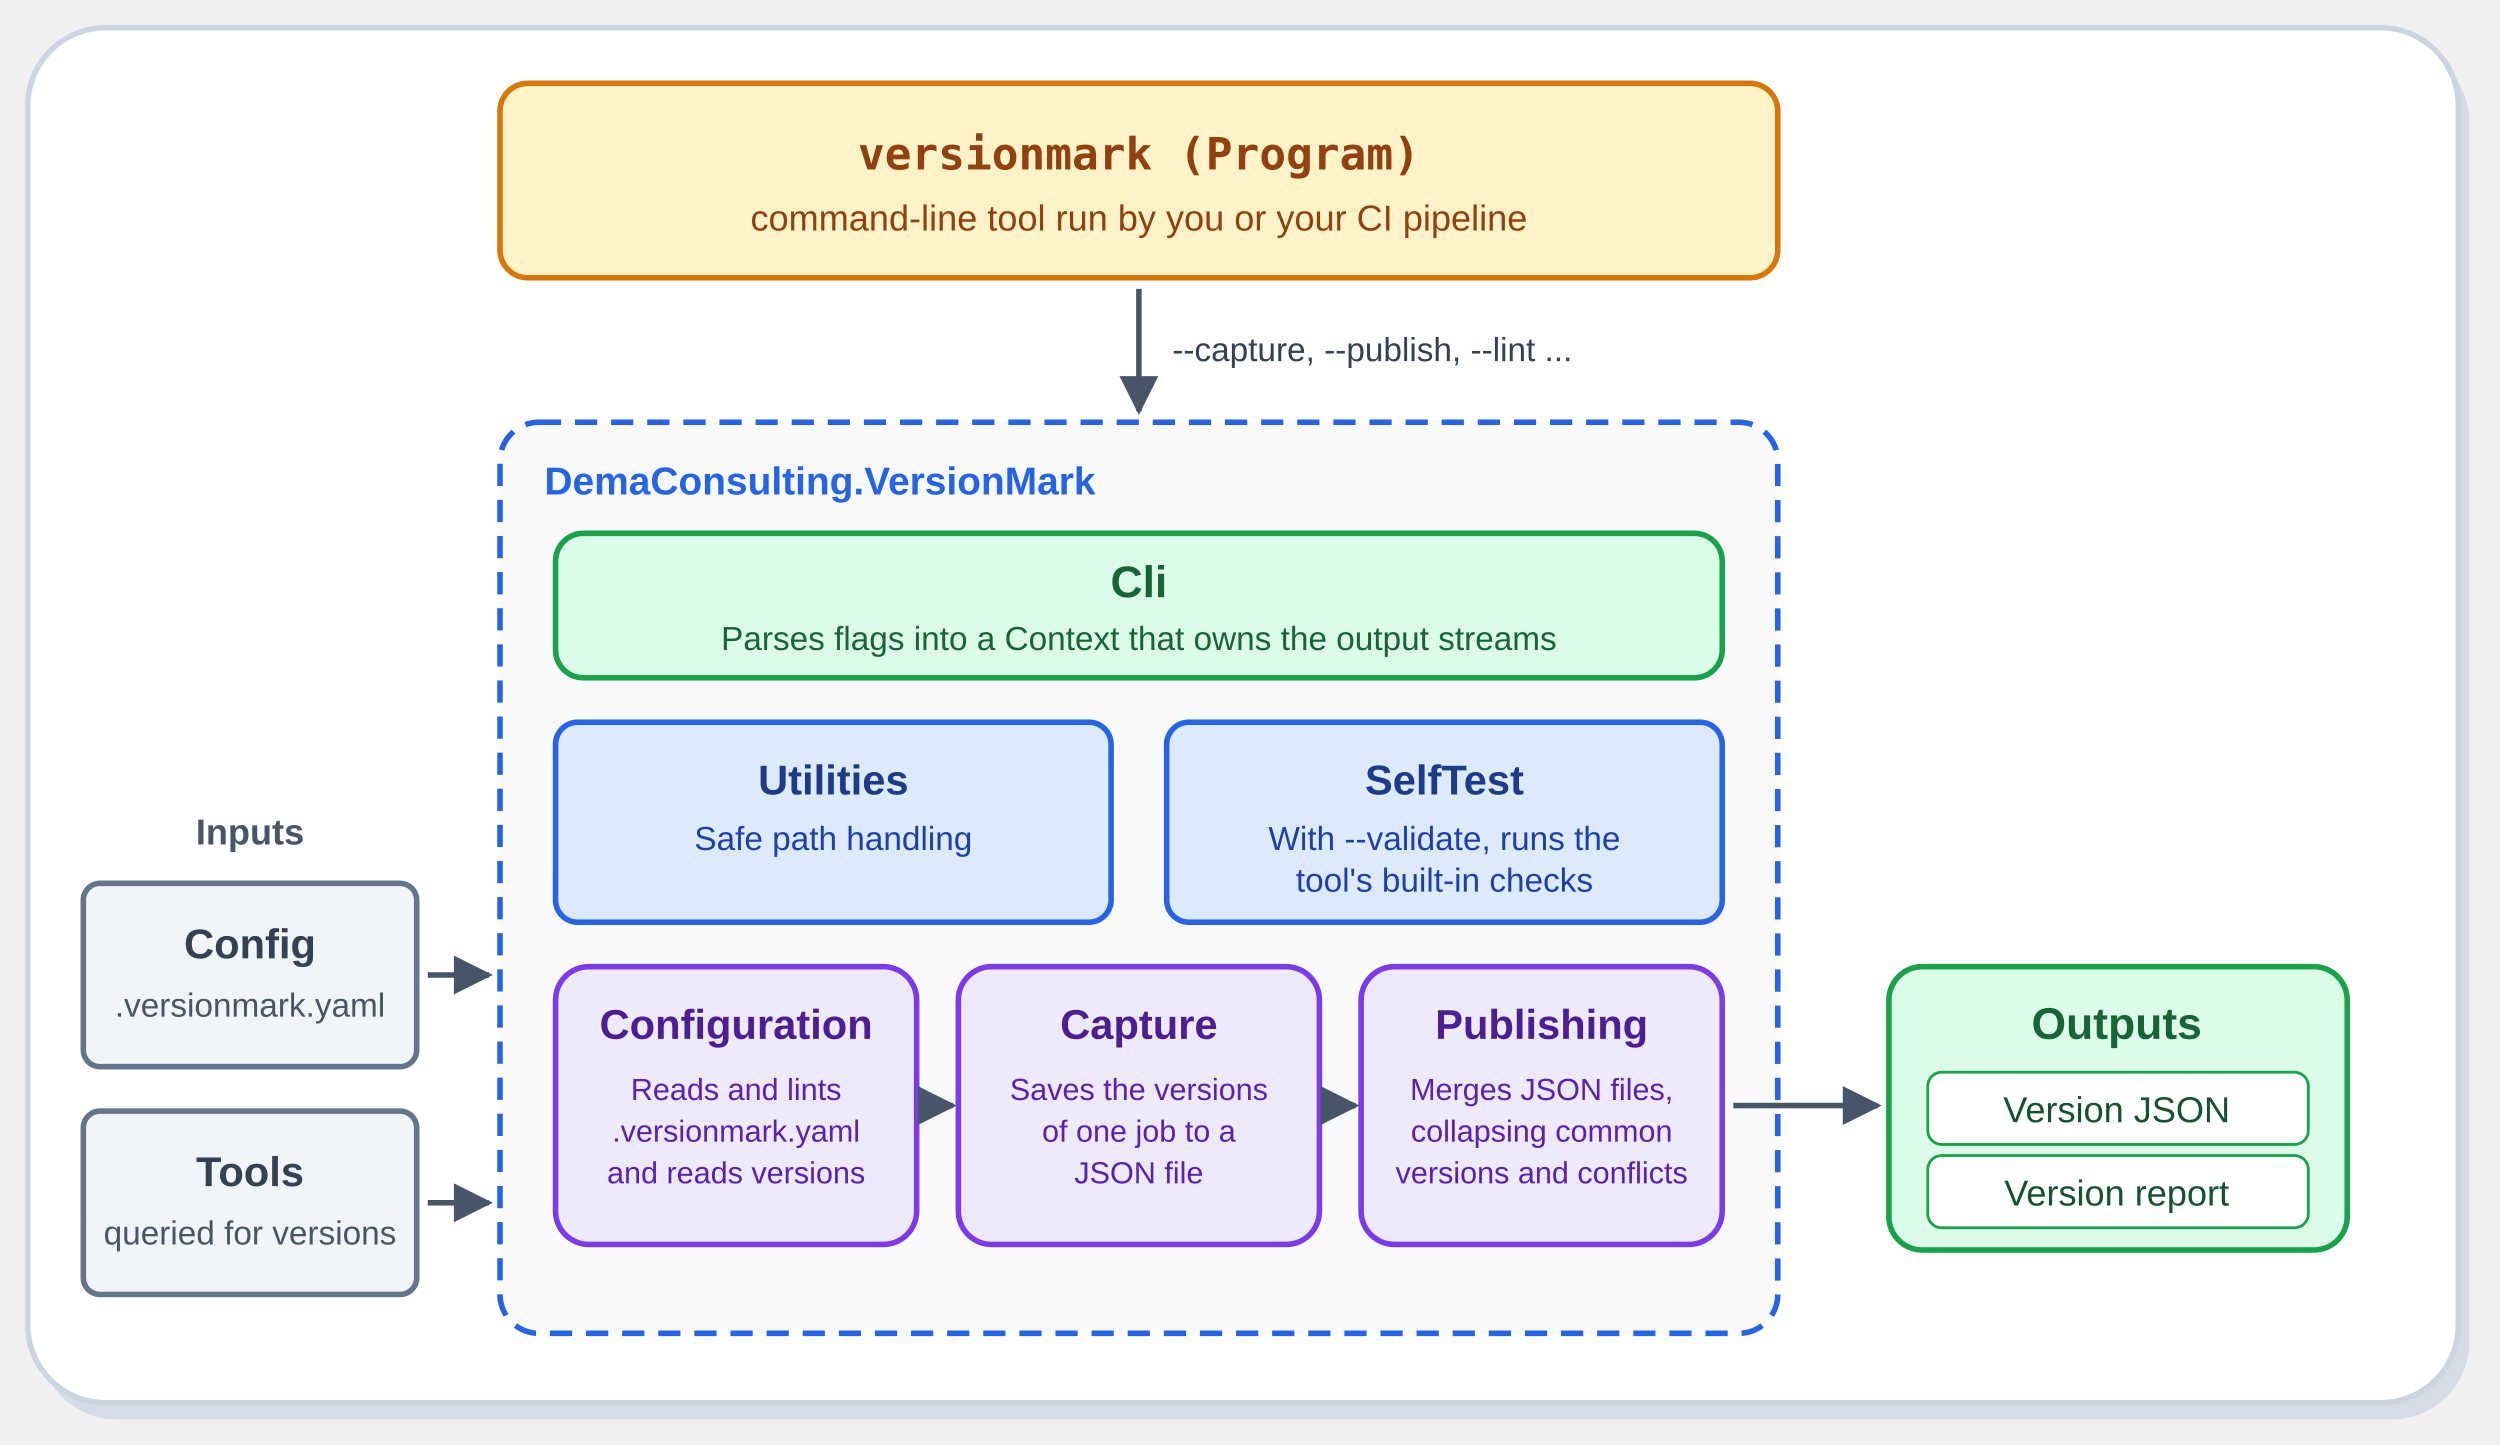
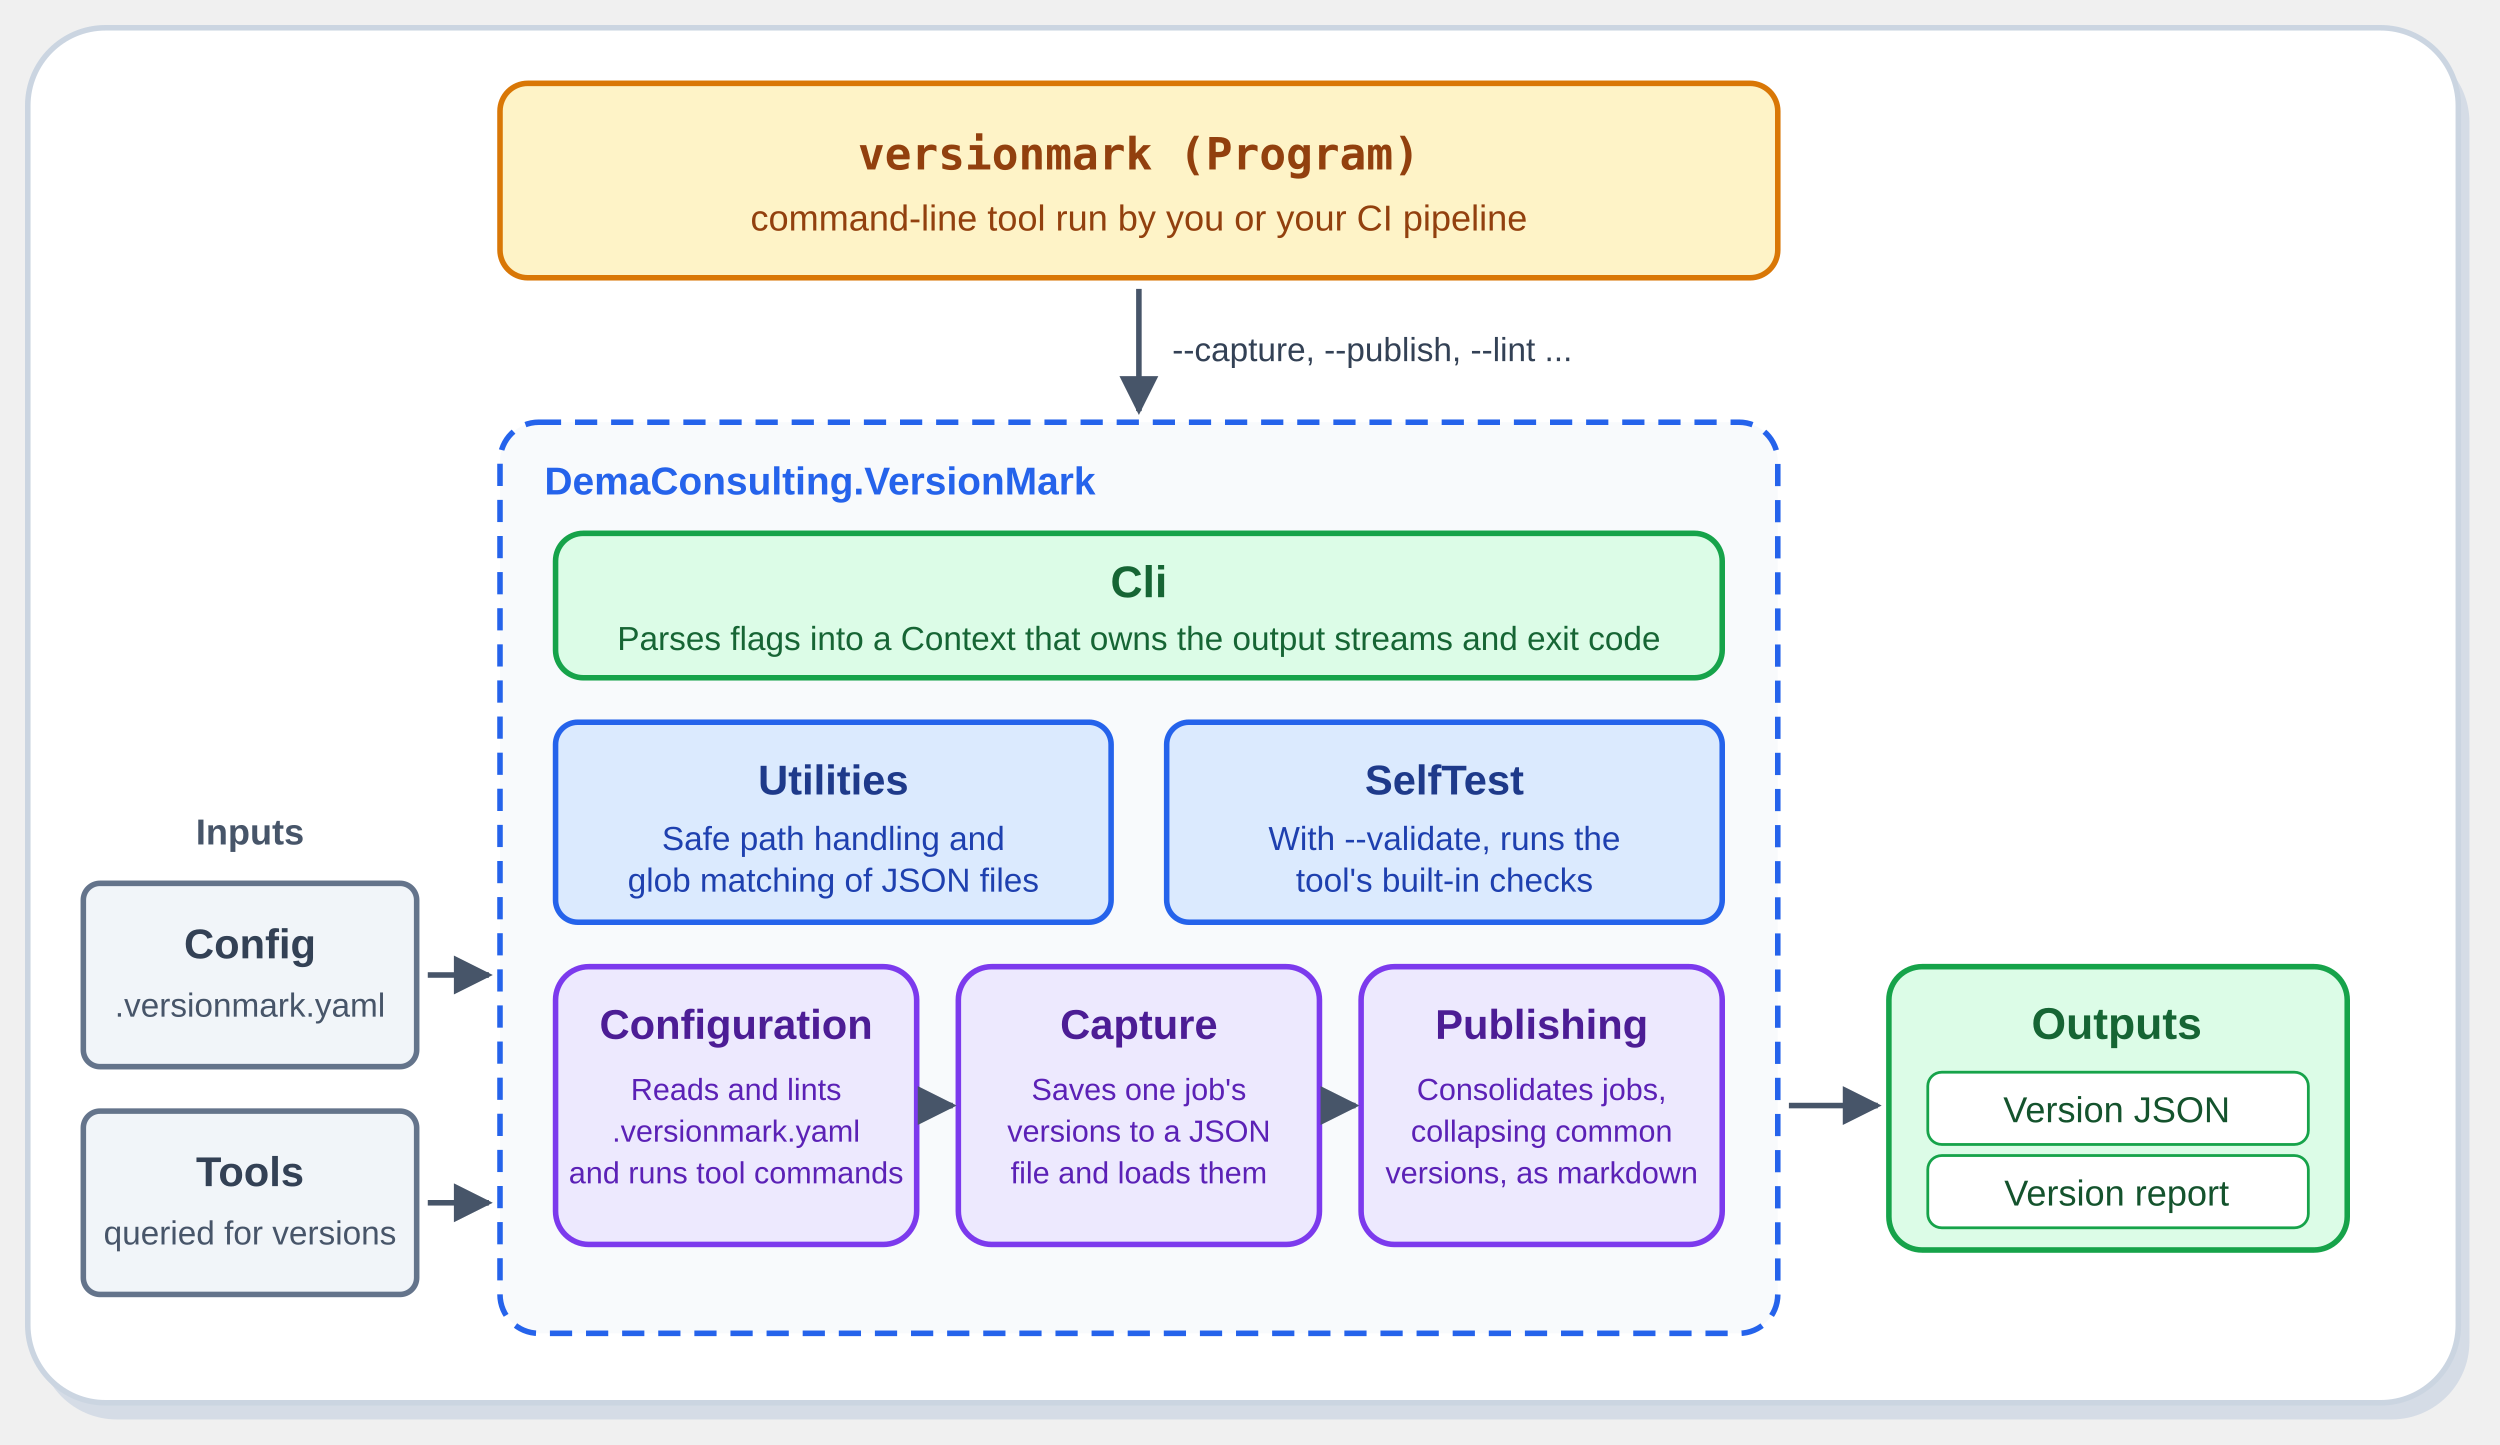
<svg xmlns="http://www.w3.org/2000/svg" width="900" height="520" viewBox="0 0 900 520" font-family="Segoe UI, Arial, sans-serif">
  <defs>
    <marker id="a" viewBox="0 0 10 10" refX="9" refY="5" markerWidth="7" markerHeight="7" orient="auto-start-reverse">
      <path d="M0,0 L10,5 L0,10 z" fill="#475569" />
    </marker>
  </defs>
  <rect x="14" y="16" width="875" height="495" rx="28" fill="#d5dce6" />
  <rect x="10" y="10" width="875" height="495" rx="28" fill="#ffffff" stroke="#cbd5e1" stroke-width="2" />
  <g transform="translate(30,30)">
    <rect x="150" y="0" width="460" height="70" rx="10" fill="#fef3c7" stroke="#d97706" stroke-width="2" />
    <text x="380" y="31" font-size="16" font-family="Consolas, monospace" font-weight="600" fill="#92400e" text-anchor="middle">versionmark (Program)</text>
    <text x="380" y="53" font-size="13" fill="#92400e" text-anchor="middle">command-line tool run by you or your CI pipeline</text>
    <line x1="380" y1="74" x2="380" y2="118" stroke="#475569" stroke-width="2" marker-end="url(#a)" />
    <text x="392" y="100" font-size="12" fill="#334155">--capture, --publish, --lint ...</text>
    <rect x="150" y="122" width="460" height="328" rx="14" fill="#f8fafc" stroke="#2563eb" stroke-width="2" stroke-dasharray="8 5" />
    <text x="166" y="148" font-size="14" font-weight="600" fill="#2563eb">DemaConsulting.VersionMark</text>
    <rect x="170" y="162" width="420" height="52" rx="10" fill="#dcfce7" stroke="#16a34a" stroke-width="2" />
    <text x="380" y="185" font-size="16" font-weight="600" fill="#166534" text-anchor="middle">Cli</text>
-     <text x="380" y="204" font-size="12" fill="#166534" text-anchor="middle">Parses flags into a Context that owns the output streams</text>
+     <text x="380" y="204" font-size="12" fill="#166534" text-anchor="middle">Parses flags into a Context that owns the output streams and exit code</text>
    <rect x="170" y="230" width="200" height="72" rx="8" fill="#dbeafe" stroke="#2563eb" stroke-width="2" />
    <text x="270" y="256" font-size="15" font-weight="600" fill="#1e3a8a" text-anchor="middle">Utilities</text>
-     <text x="270" y="276" font-size="12" fill="#1e40af" text-anchor="middle">Safe path handling</text>
+     <text x="270" y="276" font-size="12" fill="#1e40af" text-anchor="middle">Safe path handling and</text>
+     <text x="270" y="291" font-size="12" fill="#1e40af" text-anchor="middle">glob matching of JSON files</text>
    <rect x="390" y="230" width="200" height="72" rx="8" fill="#dbeafe" stroke="#2563eb" stroke-width="2" />
    <text x="490" y="256" font-size="15" font-weight="600" fill="#1e3a8a" text-anchor="middle">SelfTest</text>
    <text x="490" y="276" font-size="12" fill="#1e40af" text-anchor="middle">With --validate, runs the</text>
    <text x="490" y="291" font-size="12" fill="#1e40af" text-anchor="middle">tool's built-in checks</text>
    <g fill="#ede9fe" stroke="#7c3aed" stroke-width="2">
      <rect x="170" y="318" width="130" height="100" rx="12" />
      <rect x="315" y="318" width="130" height="100" rx="12" />
      <rect x="460" y="318" width="130" height="100" rx="12" />
    </g>
    <g text-anchor="middle">
      <g font-size="15" font-weight="600" fill="#4c1d95">
        <text x="235" y="344">Configuration</text>
        <text x="380" y="344">Capture</text>
        <text x="525" y="344">Publishing</text>
      </g>
      <g font-size="11" fill="#5b21b6">
        <text x="235" y="366">Reads and lints</text>
        <text x="235" y="381">.versionmark.yaml</text>
-         <text x="235" y="396">and reads versions</text>
-         <text x="380" y="366">Saves the versions</text>
-         <text x="380" y="381">of one job to a</text>
-         <text x="380" y="396">JSON file</text>
-         <text x="525" y="366">Merges JSON files,</text>
+         <text x="235" y="396">and runs tool commands</text>
+         <text x="380" y="366">Saves one job's</text>
+         <text x="380" y="381">versions to a JSON</text>
+         <text x="380" y="396">file and loads them</text>
+         <text x="525" y="366">Consolidates jobs,</text>
        <text x="525" y="381">collapsing common</text>
-         <text x="525" y="396">versions and conflicts</text>
+         <text x="525" y="396">versions, as markdown</text>
      </g>
    </g>
    <g stroke="#475569" stroke-width="2" marker-end="url(#a)">
      <line x1="302" y1="368" x2="313" y2="368" />
      <line x1="447" y1="368" x2="458" y2="368" />
    </g>
    <text x="60" y="274" font-size="13" font-weight="600" fill="#475569" text-anchor="middle">Inputs</text>
    <rect x="0" y="288" width="120" height="66" rx="6" fill="#f1f5f9" stroke="#64748b" stroke-width="2" />
    <text x="60" y="315" font-size="15" font-weight="600" fill="#334155" text-anchor="middle">Config</text>
    <text x="60" y="336" font-size="12" fill="#475569" text-anchor="middle">.versionmark.yaml</text>
    <rect x="0" y="370" width="120" height="66" rx="6" fill="#f1f5f9" stroke="#64748b" stroke-width="2" />
    <text x="60" y="397" font-size="15" font-weight="600" fill="#334155" text-anchor="middle">Tools</text>
    <text x="60" y="418" font-size="12" fill="#475569" text-anchor="middle">queried for versions</text>
    <line x1="124" y1="321" x2="146" y2="321" stroke="#475569" stroke-width="2" marker-end="url(#a)" />
    <line x1="124" y1="403" x2="146" y2="403" stroke="#475569" stroke-width="2" marker-end="url(#a)" />
    <rect x="650" y="318" width="165" height="102" rx="12" fill="#dcfce7" stroke="#16a34a" stroke-width="2" />
    <text x="732" y="344" font-size="16" font-weight="600" fill="#166534" text-anchor="middle">Outputs</text>
    <g font-size="13" fill="#14532d" text-anchor="middle">
      <rect x="664" y="356" width="137" height="26" rx="5" fill="#ffffff" stroke="#16a34a" />
      <text x="732" y="374">Version JSON</text>
      <rect x="664" y="386" width="137" height="26" rx="5" fill="#ffffff" stroke="#16a34a" />
      <text x="732" y="404">Version report</text>
    </g>
-     <line x1="594" y1="368" x2="646" y2="368" stroke="#475569" stroke-width="2" marker-end="url(#a)" />
+     <line x1="614" y1="368" x2="646" y2="368" stroke="#475569" stroke-width="2" marker-end="url(#a)" />
  </g>
</svg>
